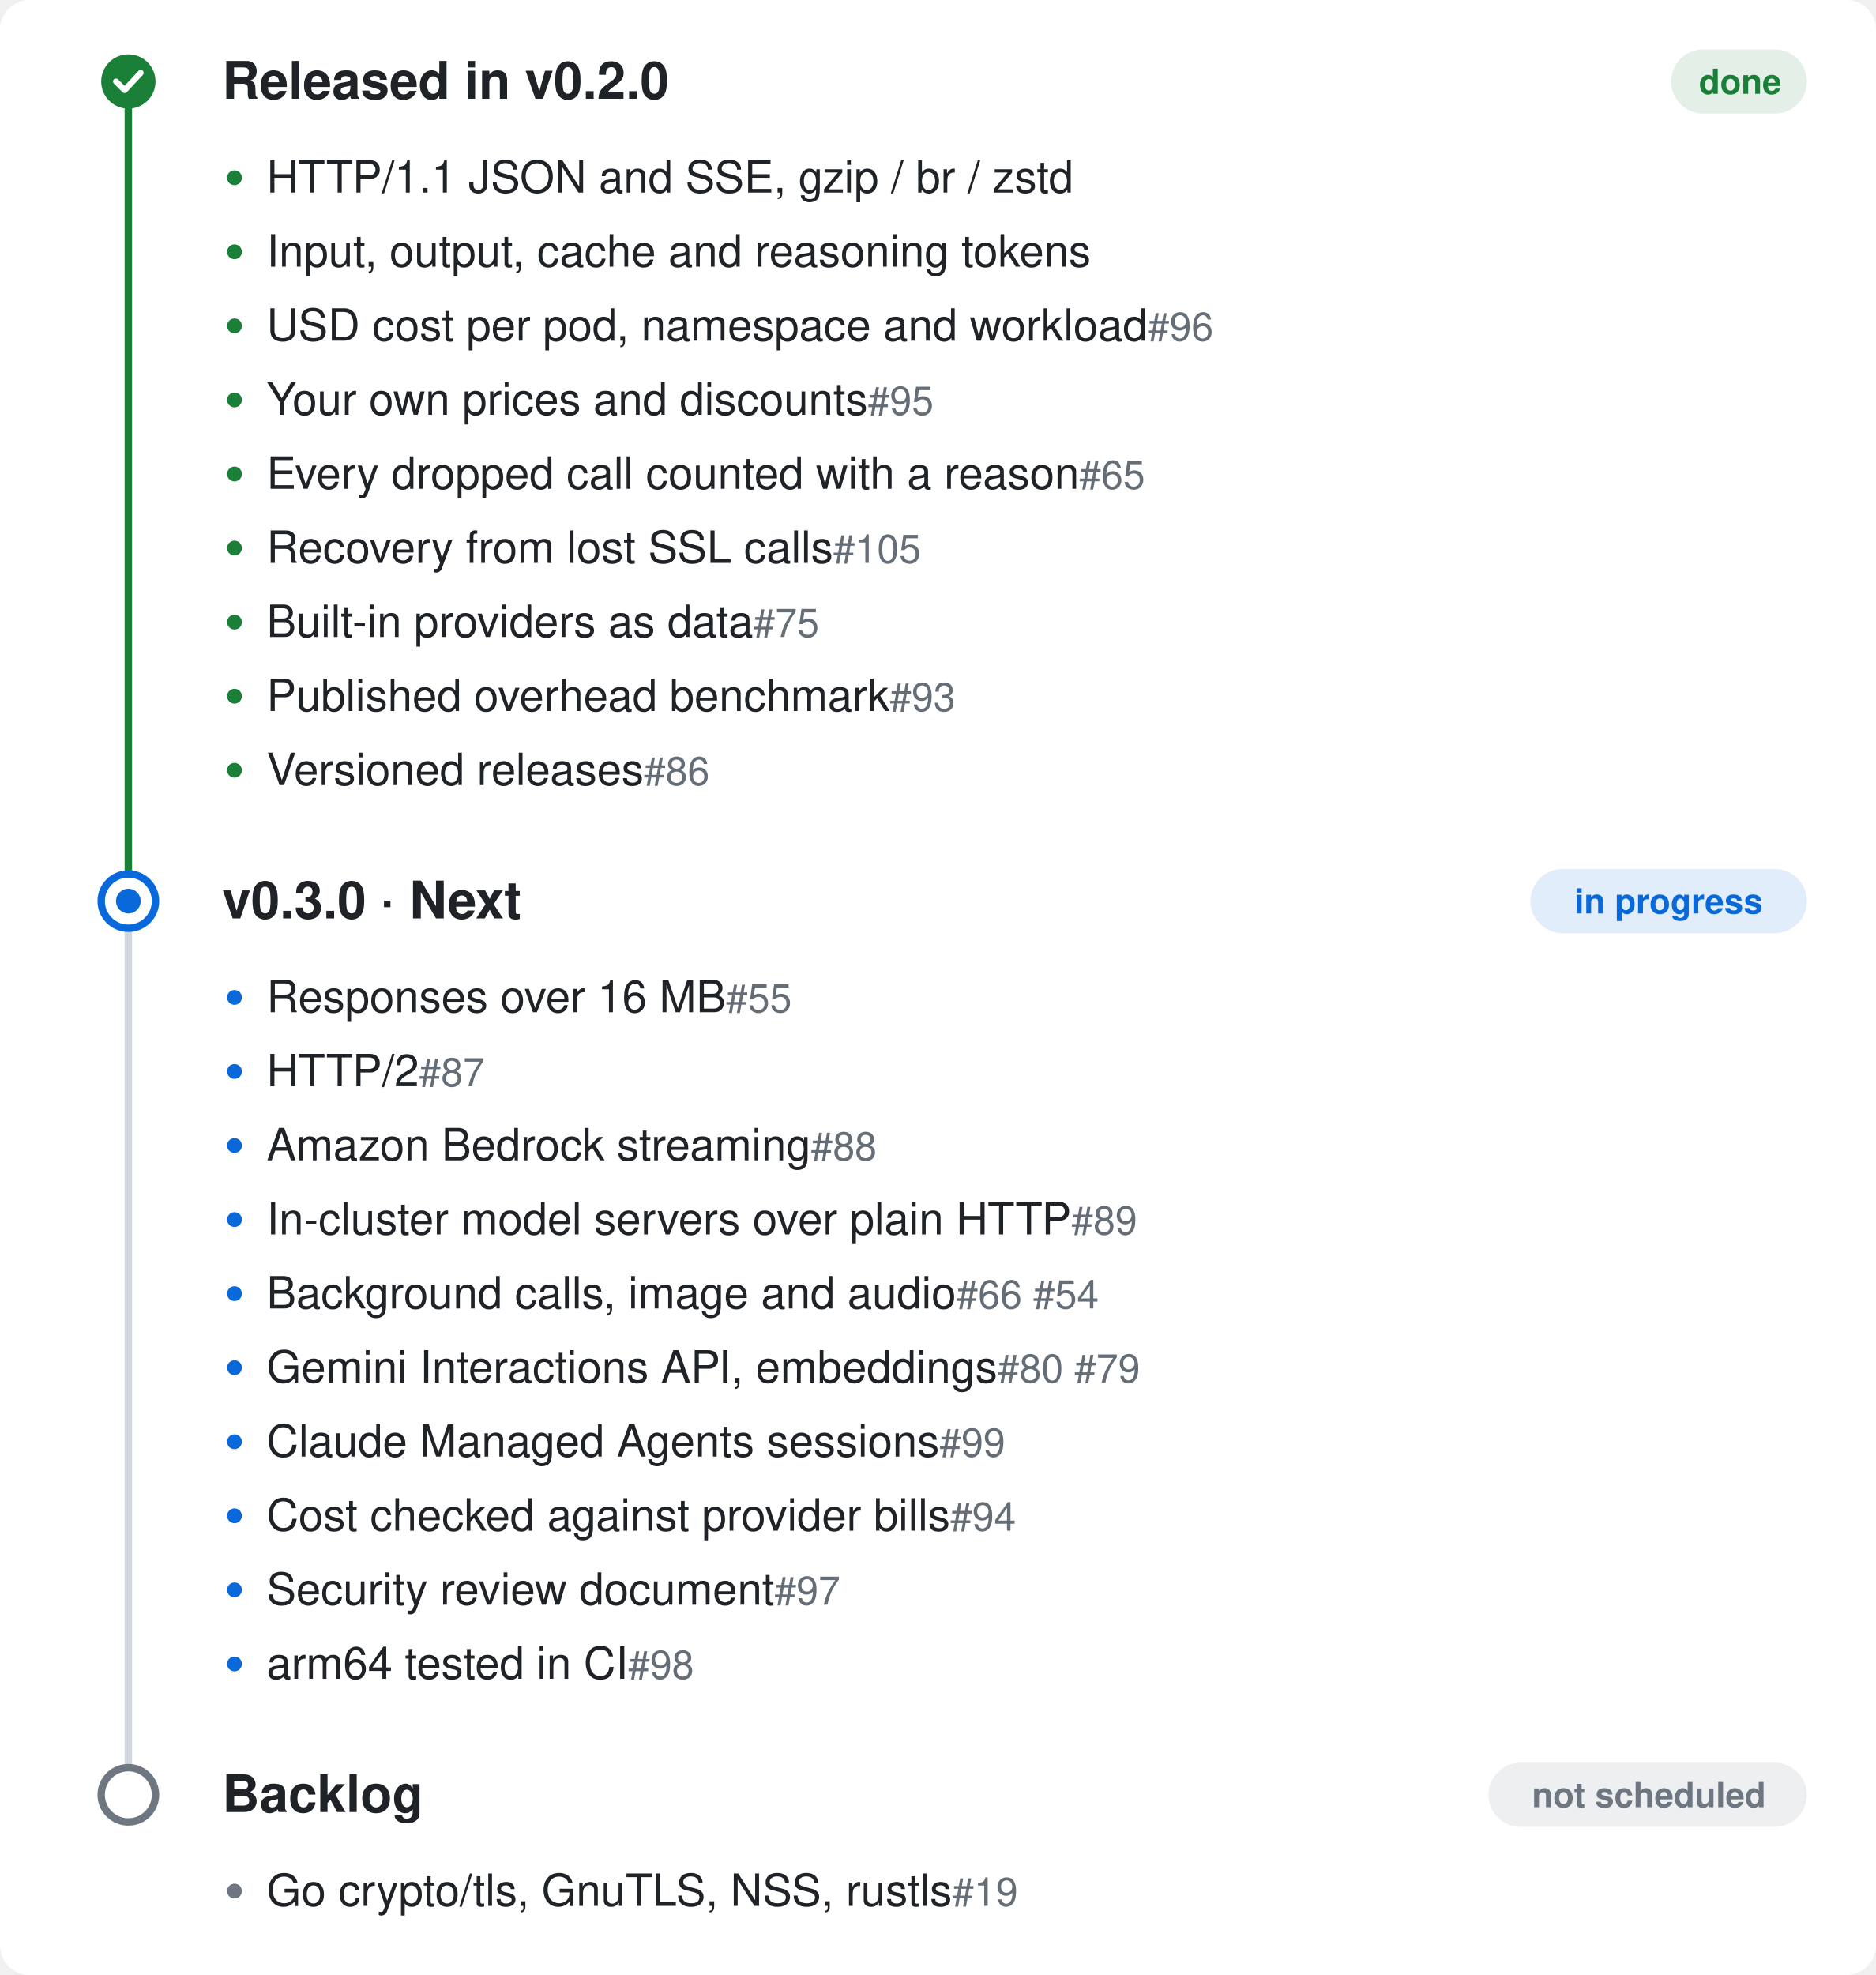
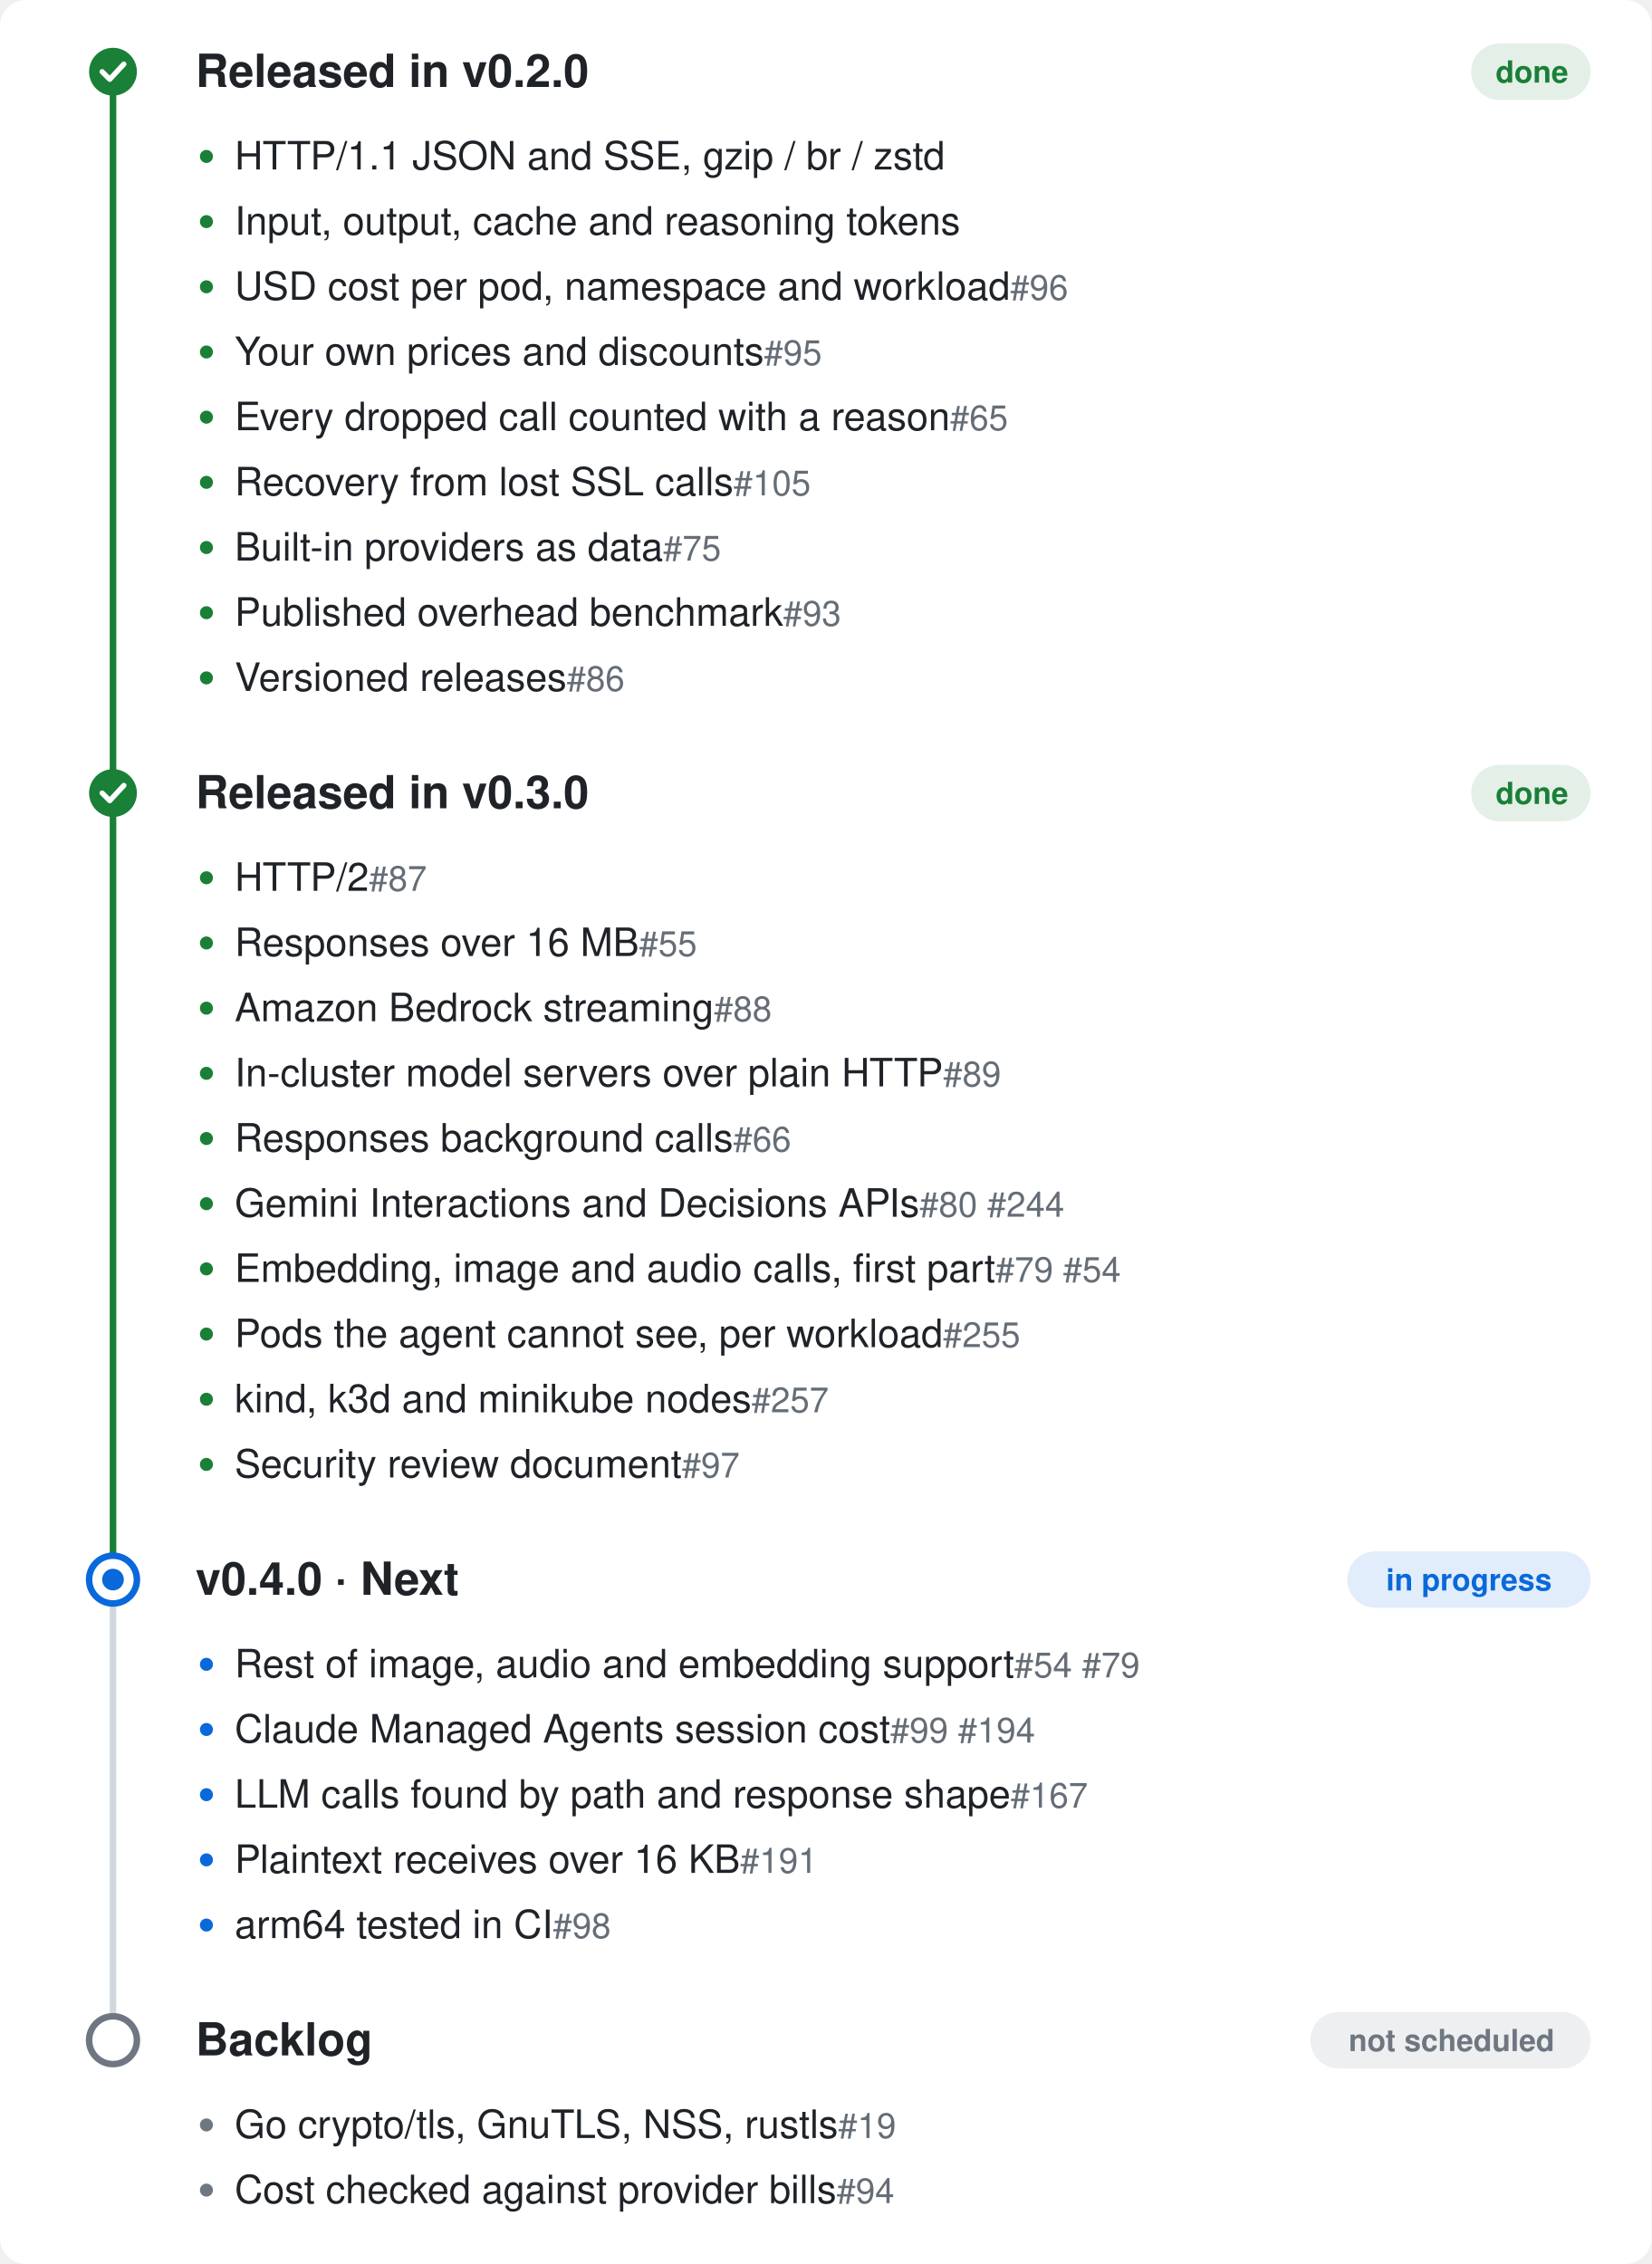
- <svg xmlns="http://www.w3.org/2000/svg" viewBox="0 0 760 800" width="760" height="800" font-family="-apple-system, BlinkMacSystemFont, 'Segoe UI', Helvetica, Arial, sans-serif">
-   <rect width="760" height="800" rx="12" fill="#ffffff" />
-   <line x1="52" y1="33" x2="52" y2="727" stroke="#d0d7de" stroke-width="3" />
-   <line x1="52" y1="33" x2="52" y2="365" stroke="#1a7f37" stroke-width="3" />
+ <svg xmlns="http://www.w3.org/2000/svg" viewBox="0 0 760 1042" width="760" height="1042" font-family="-apple-system, BlinkMacSystemFont, 'Segoe UI', Helvetica, Arial, sans-serif">
+   <rect width="760" height="1042" rx="12" fill="#ffffff" />
+   <line x1="52" y1="33" x2="52" y2="939" stroke="#d0d7de" stroke-width="3" />
+   <line x1="52" y1="33" x2="52" y2="727" stroke="#1a7f37" stroke-width="3" />
  <circle cx="52" cy="33" r="11" fill="#1a7f37" />
  <path d="M47 33 l3.5 3.5 l6.5 -7" stroke="#ffffff" stroke-width="2.4" fill="none" stroke-linecap="round" stroke-linejoin="round" />
-   <circle cx="52" cy="365" r="11" fill="#ffffff" stroke="#0969da" stroke-width="3" />
-   <circle cx="52" cy="365" r="5" fill="#0969da" />
-   <circle cx="52" cy="727" r="11" fill="#ffffff" stroke="#6e7781" stroke-width="3" />
+   <circle cx="52" cy="365" r="11" fill="#1a7f37" />
+   <path d="M47 365 l3.5 3.5 l6.5 -7" stroke="#ffffff" stroke-width="2.4" fill="none" stroke-linecap="round" stroke-linejoin="round" />
+   <circle cx="52" cy="727" r="11" fill="#ffffff" stroke="#0969da" stroke-width="3" />
+   <circle cx="52" cy="727" r="5" fill="#0969da" />
+   <circle cx="52" cy="939" r="11" fill="#ffffff" stroke="#6e7781" stroke-width="3" />
  <text x="90" y="40" font-size="21" font-weight="700" fill="#1f2328">Released in v0.2.0</text>
  <rect x="677" y="20" width="55" height="26" rx="13" fill="#1a7f37" fill-opacity="0.12" />
  <text x="705" y="38" text-anchor="middle" font-size="14" font-weight="600" fill="#1a7f37">done</text>
  <circle cx="95" cy="72" r="3" fill="#1a7f37" />
  <text x="108" y="78" font-size="18" fill="#1f2328">HTTP/1.1 JSON and SSE, gzip / br / zstd</text>
  <circle cx="95" cy="102" r="3" fill="#1a7f37" />
  <text x="108" y="108" font-size="18" fill="#1f2328">Input, output, cache and reasoning tokens</text>
  <circle cx="95" cy="132" r="3" fill="#1a7f37" />
  <text x="108" y="138" font-size="18" fill="#1f2328">USD cost per pod, namespace and workload<tspan fill="#656d76" font-size="16">  #96</tspan>
  </text>
  <circle cx="95" cy="162" r="3" fill="#1a7f37" />
  <text x="108" y="168" font-size="18" fill="#1f2328">Your own prices and discounts<tspan fill="#656d76" font-size="16">  #95</tspan>
  </text>
  <circle cx="95" cy="192" r="3" fill="#1a7f37" />
  <text x="108" y="198" font-size="18" fill="#1f2328">Every dropped call counted with a reason<tspan fill="#656d76" font-size="16">  #65</tspan>
  </text>
  <circle cx="95" cy="222" r="3" fill="#1a7f37" />
  <text x="108" y="228" font-size="18" fill="#1f2328">Recovery from lost SSL calls<tspan fill="#656d76" font-size="16">  #105</tspan>
  </text>
  <circle cx="95" cy="252" r="3" fill="#1a7f37" />
  <text x="108" y="258" font-size="18" fill="#1f2328">Built-in providers as data<tspan fill="#656d76" font-size="16">  #75</tspan>
  </text>
  <circle cx="95" cy="282" r="3" fill="#1a7f37" />
  <text x="108" y="288" font-size="18" fill="#1f2328">Published overhead benchmark<tspan fill="#656d76" font-size="16">  #93</tspan>
  </text>
  <circle cx="95" cy="312" r="3" fill="#1a7f37" />
  <text x="108" y="318" font-size="18" fill="#1f2328">Versioned releases<tspan fill="#656d76" font-size="16">  #86</tspan>
  </text>
-   <text x="90" y="372" font-size="21" font-weight="700" fill="#1f2328">v0.3.0 · Next</text>
-   <rect x="620" y="352" width="112" height="26" rx="13" fill="#0969da" fill-opacity="0.12" />
-   <text x="676" y="370" text-anchor="middle" font-size="14" font-weight="600" fill="#0969da">in progress</text>
-   <circle cx="95" cy="404" r="3" fill="#0969da" />
-   <text x="108" y="410" font-size="18" fill="#1f2328">Responses over 16 MB<tspan fill="#656d76" font-size="16">  #55</tspan>
+   <text x="90" y="372" font-size="21" font-weight="700" fill="#1f2328">Released in v0.3.0</text>
+   <rect x="677" y="352" width="55" height="26" rx="13" fill="#1a7f37" fill-opacity="0.12" />
+   <text x="705" y="370" text-anchor="middle" font-size="14" font-weight="600" fill="#1a7f37">done</text>
+   <circle cx="95" cy="404" r="3" fill="#1a7f37" />
+   <text x="108" y="410" font-size="18" fill="#1f2328">HTTP/2<tspan fill="#656d76" font-size="16">  #87</tspan>
  </text>
-   <circle cx="95" cy="434" r="3" fill="#0969da" />
-   <text x="108" y="440" font-size="18" fill="#1f2328">HTTP/2<tspan fill="#656d76" font-size="16">  #87</tspan>
+   <circle cx="95" cy="434" r="3" fill="#1a7f37" />
+   <text x="108" y="440" font-size="18" fill="#1f2328">Responses over 16 MB<tspan fill="#656d76" font-size="16">  #55</tspan>
  </text>
-   <circle cx="95" cy="464" r="3" fill="#0969da" />
+   <circle cx="95" cy="464" r="3" fill="#1a7f37" />
  <text x="108" y="470" font-size="18" fill="#1f2328">Amazon Bedrock streaming<tspan fill="#656d76" font-size="16">  #88</tspan>
  </text>
-   <circle cx="95" cy="494" r="3" fill="#0969da" />
+   <circle cx="95" cy="494" r="3" fill="#1a7f37" />
  <text x="108" y="500" font-size="18" fill="#1f2328">In-cluster model servers over plain HTTP<tspan fill="#656d76" font-size="16">  #89</tspan>
  </text>
-   <circle cx="95" cy="524" r="3" fill="#0969da" />
-   <text x="108" y="530" font-size="18" fill="#1f2328">Background calls, image and audio<tspan fill="#656d76" font-size="16">  #66 #54</tspan>
+   <circle cx="95" cy="524" r="3" fill="#1a7f37" />
+   <text x="108" y="530" font-size="18" fill="#1f2328">Responses background calls<tspan fill="#656d76" font-size="16">  #66</tspan>
  </text>
-   <circle cx="95" cy="554" r="3" fill="#0969da" />
-   <text x="108" y="560" font-size="18" fill="#1f2328">Gemini Interactions API, embeddings<tspan fill="#656d76" font-size="16">  #80 #79</tspan>
+   <circle cx="95" cy="554" r="3" fill="#1a7f37" />
+   <text x="108" y="560" font-size="18" fill="#1f2328">Gemini Interactions and Decisions APIs<tspan fill="#656d76" font-size="16">  #80 #244</tspan>
  </text>
-   <circle cx="95" cy="584" r="3" fill="#0969da" />
-   <text x="108" y="590" font-size="18" fill="#1f2328">Claude Managed Agents sessions<tspan fill="#656d76" font-size="16">  #99</tspan>
+   <circle cx="95" cy="584" r="3" fill="#1a7f37" />
+   <text x="108" y="590" font-size="18" fill="#1f2328">Embedding, image and audio calls, first part<tspan fill="#656d76" font-size="16">  #79 #54</tspan>
  </text>
-   <circle cx="95" cy="614" r="3" fill="#0969da" />
-   <text x="108" y="620" font-size="18" fill="#1f2328">Cost checked against provider bills<tspan fill="#656d76" font-size="16">  #94</tspan>
+   <circle cx="95" cy="614" r="3" fill="#1a7f37" />
+   <text x="108" y="620" font-size="18" fill="#1f2328">Pods the agent cannot see, per workload<tspan fill="#656d76" font-size="16">  #255</tspan>
  </text>
-   <circle cx="95" cy="644" r="3" fill="#0969da" />
-   <text x="108" y="650" font-size="18" fill="#1f2328">Security review document<tspan fill="#656d76" font-size="16">  #97</tspan>
+   <circle cx="95" cy="644" r="3" fill="#1a7f37" />
+   <text x="108" y="650" font-size="18" fill="#1f2328">kind, k3d and minikube nodes<tspan fill="#656d76" font-size="16">  #257</tspan>
  </text>
-   <circle cx="95" cy="674" r="3" fill="#0969da" />
-   <text x="108" y="680" font-size="18" fill="#1f2328">arm64 tested in CI<tspan fill="#656d76" font-size="16">  #98</tspan>
+   <circle cx="95" cy="674" r="3" fill="#1a7f37" />
+   <text x="108" y="680" font-size="18" fill="#1f2328">Security review document<tspan fill="#656d76" font-size="16">  #97</tspan>
  </text>
-   <text x="90" y="734" font-size="21" font-weight="700" fill="#1f2328">Backlog</text>
-   <rect x="603" y="714" width="129" height="26" rx="13" fill="#6e7781" fill-opacity="0.12" />
-   <text x="668" y="732" text-anchor="middle" font-size="14" font-weight="600" fill="#6e7781">not scheduled</text>
-   <circle cx="95" cy="766" r="3" fill="#6e7781" />
-   <text x="108" y="772" font-size="18" fill="#1f2328">Go crypto/tls, GnuTLS, NSS, rustls<tspan fill="#656d76" font-size="16">  #19</tspan>
+   <text x="90" y="734" font-size="21" font-weight="700" fill="#1f2328">v0.4.0 · Next</text>
+   <rect x="620" y="714" width="112" height="26" rx="13" fill="#0969da" fill-opacity="0.12" />
+   <text x="676" y="732" text-anchor="middle" font-size="14" font-weight="600" fill="#0969da">in progress</text>
+   <circle cx="95" cy="766" r="3" fill="#0969da" />
+   <text x="108" y="772" font-size="18" fill="#1f2328">Rest of image, audio and embedding support<tspan fill="#656d76" font-size="16">  #54 #79</tspan>
+   </text>
+   <circle cx="95" cy="796" r="3" fill="#0969da" />
+   <text x="108" y="802" font-size="18" fill="#1f2328">Claude Managed Agents session cost<tspan fill="#656d76" font-size="16">  #99 #194</tspan>
+   </text>
+   <circle cx="95" cy="826" r="3" fill="#0969da" />
+   <text x="108" y="832" font-size="18" fill="#1f2328">LLM calls found by path and response shape<tspan fill="#656d76" font-size="16">  #167</tspan>
+   </text>
+   <circle cx="95" cy="856" r="3" fill="#0969da" />
+   <text x="108" y="862" font-size="18" fill="#1f2328">Plaintext receives over 16 KB<tspan fill="#656d76" font-size="16">  #191</tspan>
+   </text>
+   <circle cx="95" cy="886" r="3" fill="#0969da" />
+   <text x="108" y="892" font-size="18" fill="#1f2328">arm64 tested in CI<tspan fill="#656d76" font-size="16">  #98</tspan>
+   </text>
+   <text x="90" y="946" font-size="21" font-weight="700" fill="#1f2328">Backlog</text>
+   <rect x="603" y="926" width="129" height="26" rx="13" fill="#6e7781" fill-opacity="0.12" />
+   <text x="668" y="944" text-anchor="middle" font-size="14" font-weight="600" fill="#6e7781">not scheduled</text>
+   <circle cx="95" cy="978" r="3" fill="#6e7781" />
+   <text x="108" y="984" font-size="18" fill="#1f2328">Go crypto/tls, GnuTLS, NSS, rustls<tspan fill="#656d76" font-size="16">  #19</tspan>
+   </text>
+   <circle cx="95" cy="1008" r="3" fill="#6e7781" />
+   <text x="108" y="1014" font-size="18" fill="#1f2328">Cost checked against provider bills<tspan fill="#656d76" font-size="16">  #94</tspan>
  </text>
</svg>
